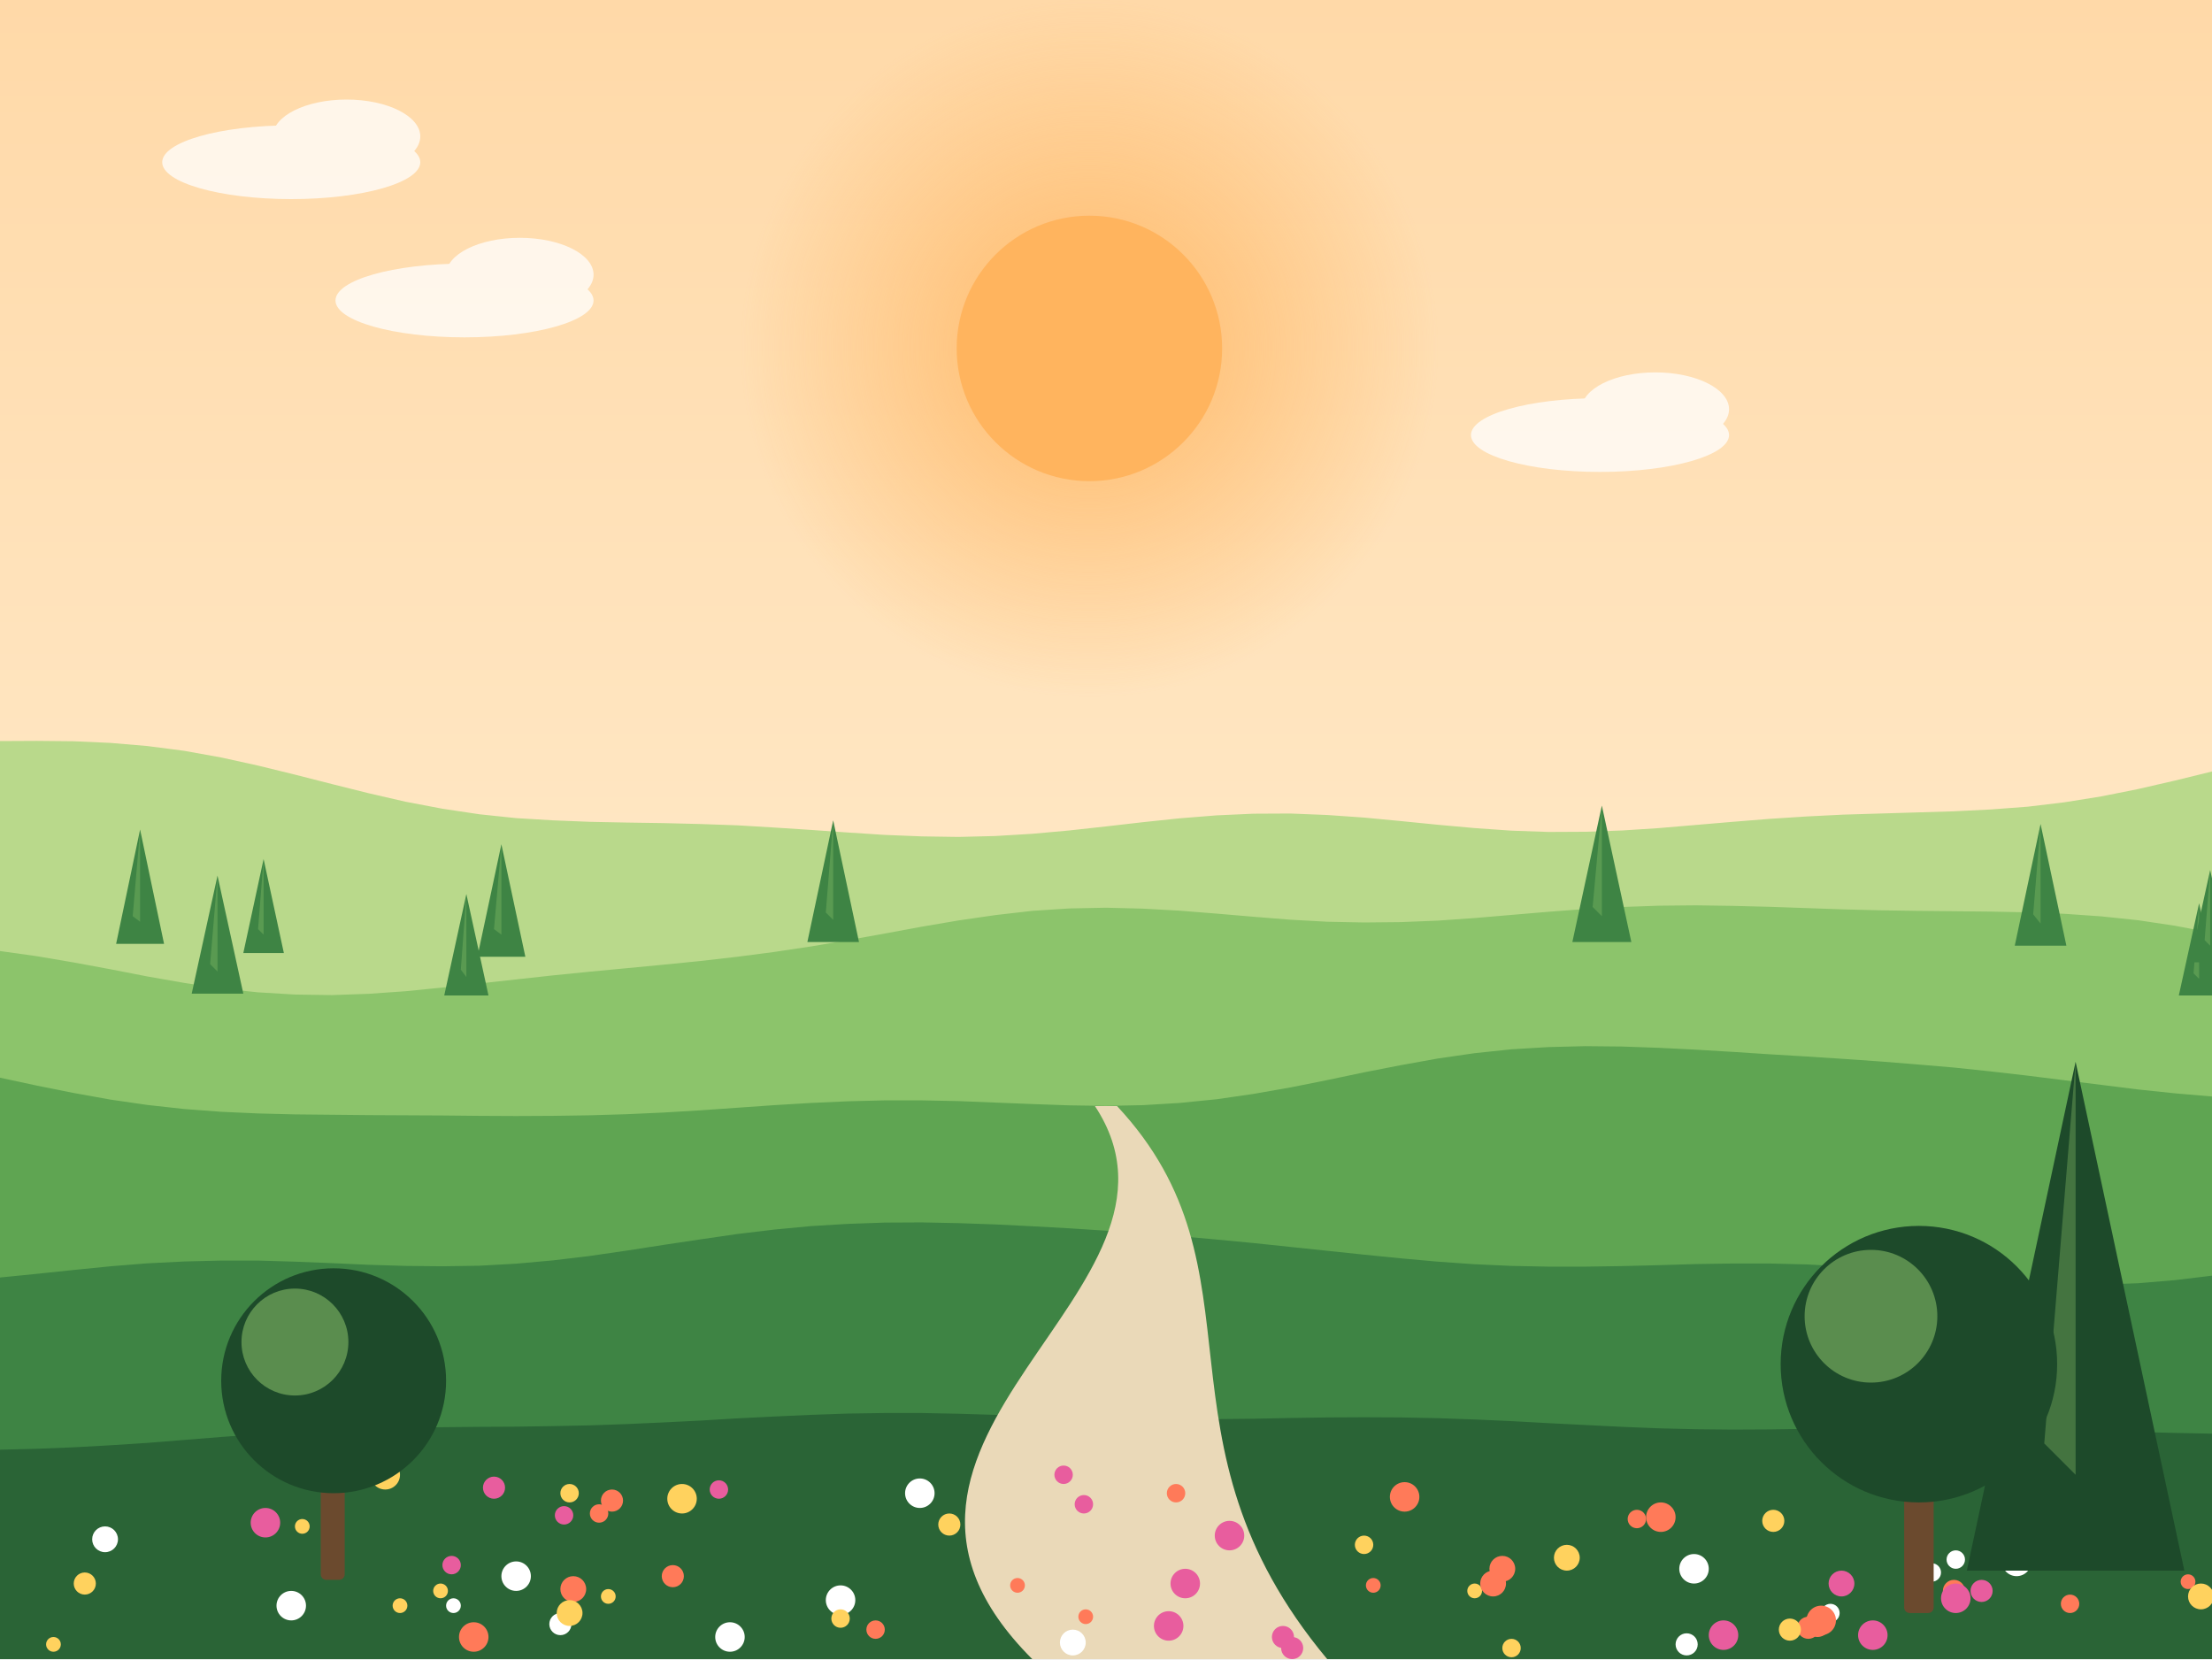
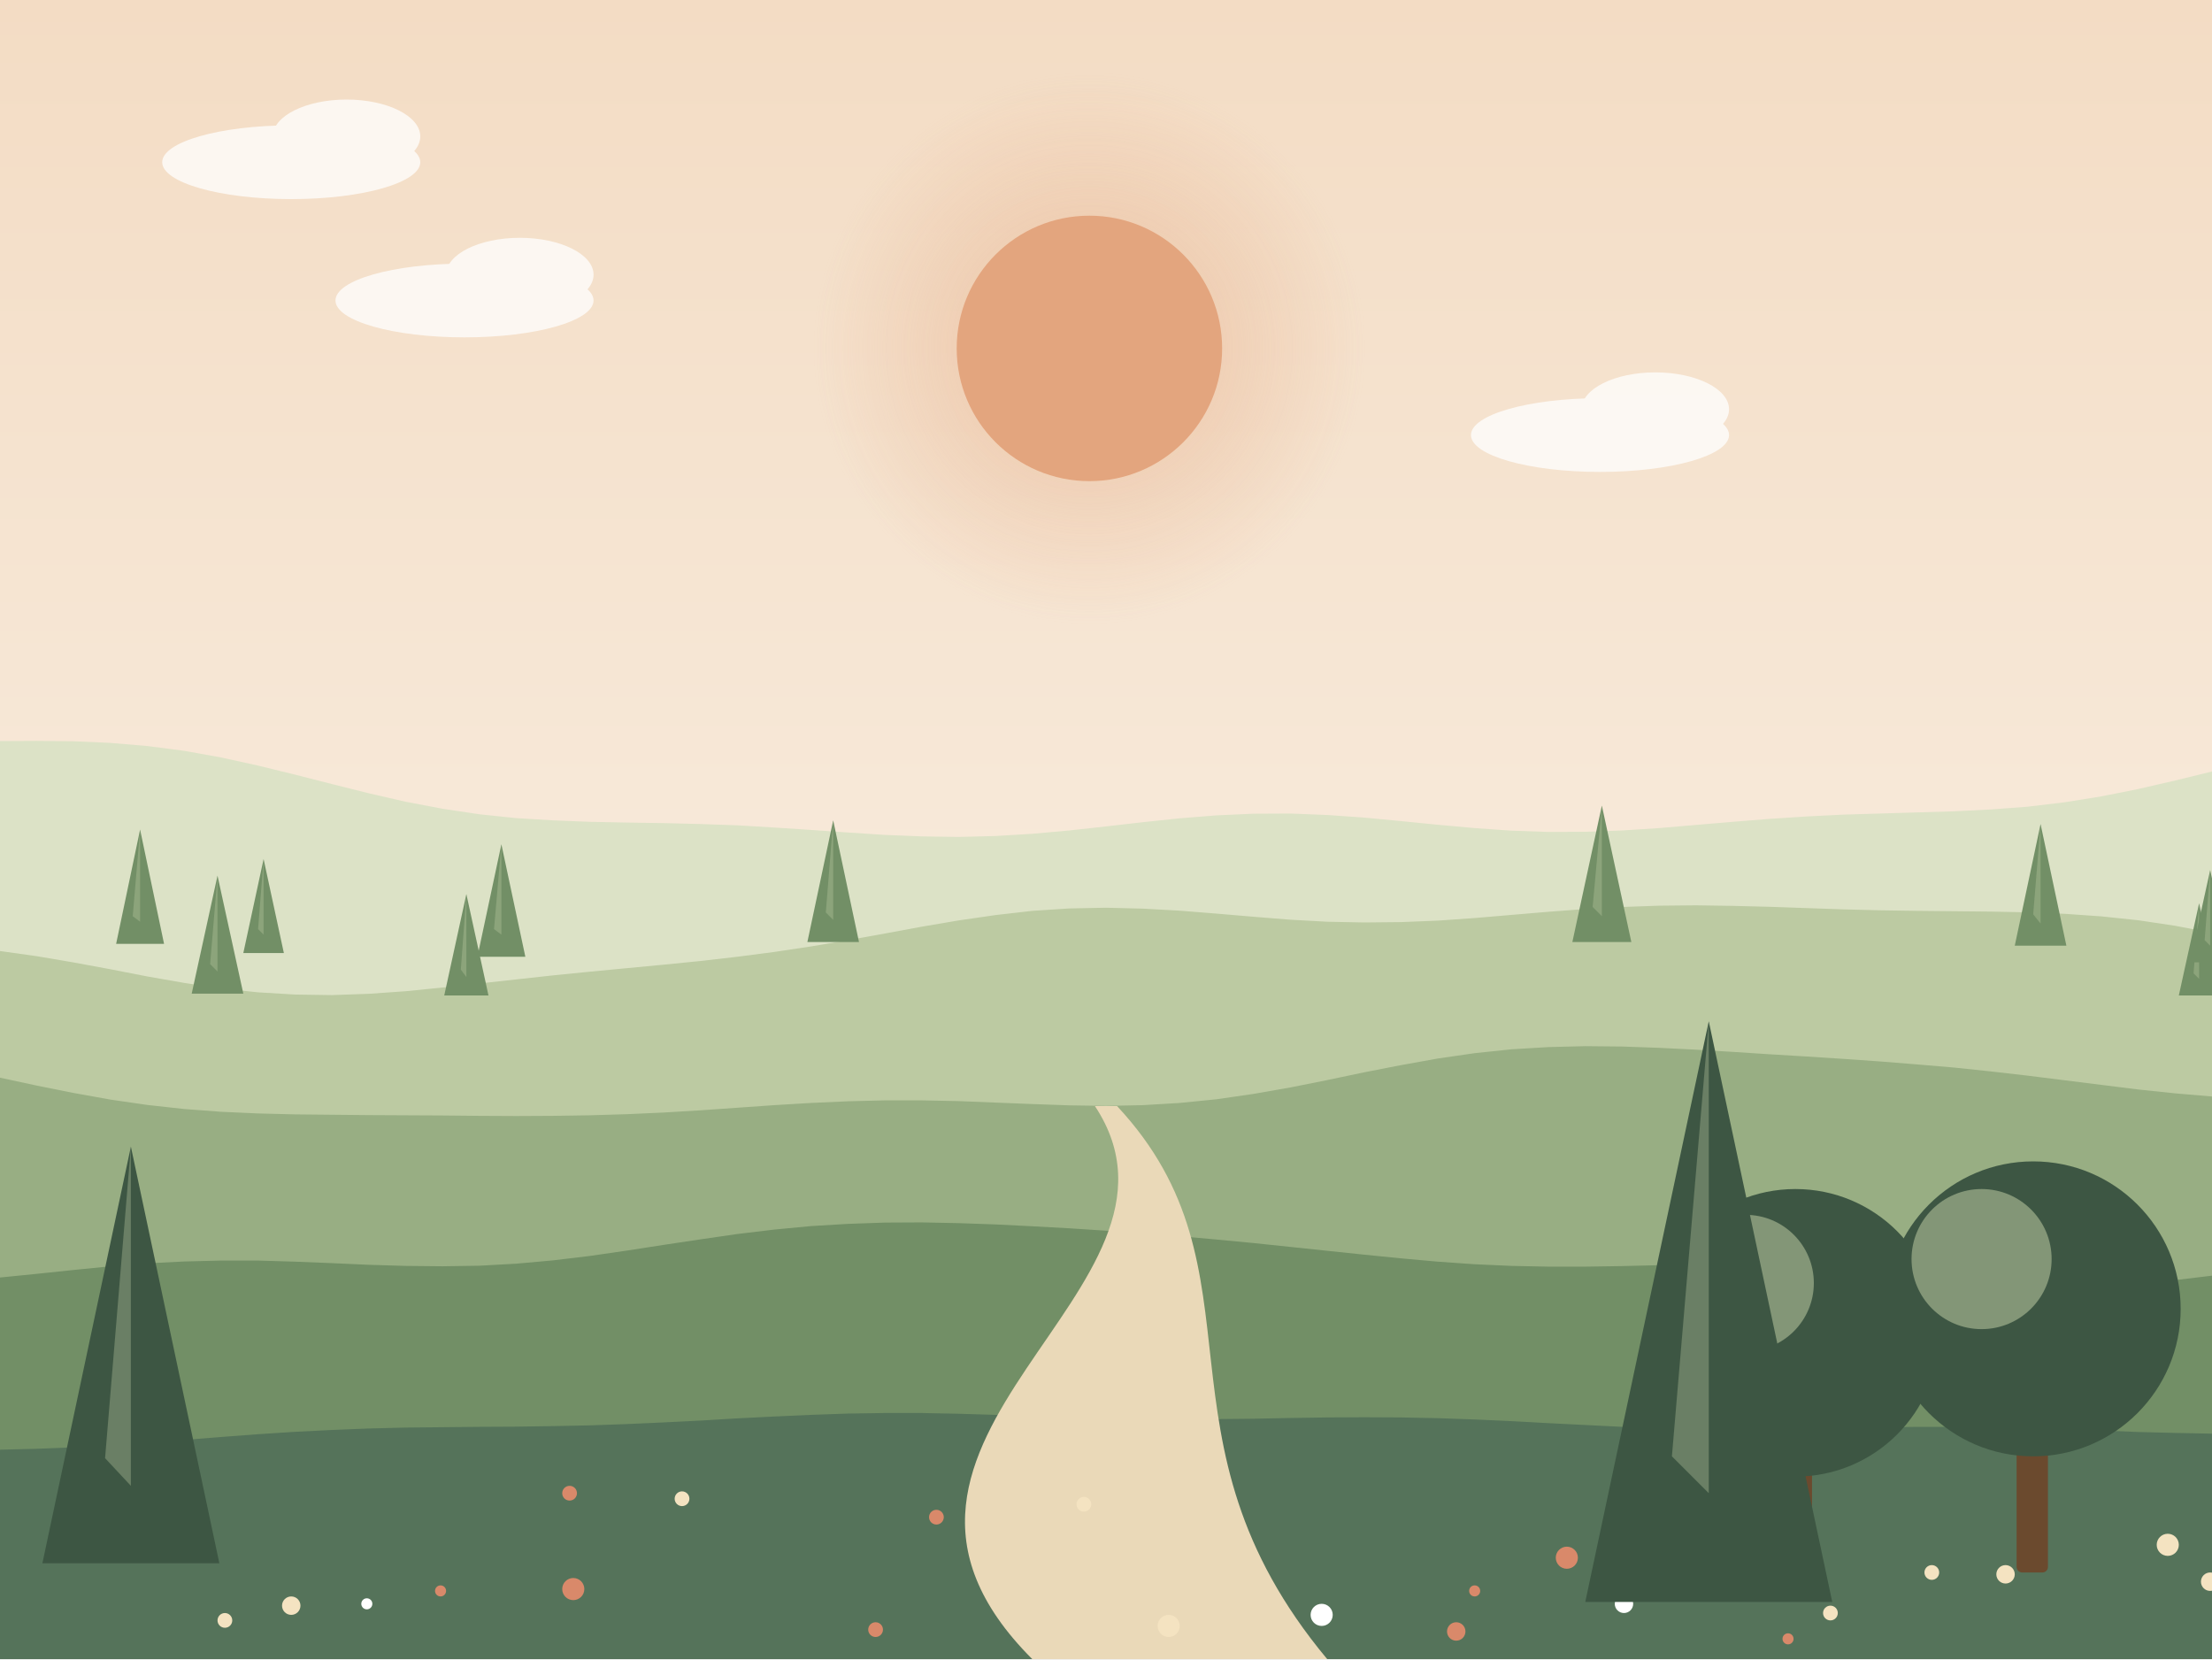
<svg xmlns="http://www.w3.org/2000/svg" viewBox="0 0 1200 900" preserveAspectRatio="xMidYMid slice">
  <defs>
    <linearGradient id="s" x1="0" y1="0" x2="0" y2="1">
-       <stop offset="0" stop-color="#FFD9A8" />
-       <stop offset="1" stop-color="#FFF3DC" />
+       <stop offset="0" stop-color="#F3DCC4" />
+       <stop offset="1" stop-color="#FBF5EC" />
    </linearGradient>
    <radialGradient id="g">
-       <stop offset="0" stop-color="#FFB45E" stop-opacity=".9" />
-       <stop offset="1" stop-color="#FFB45E" stop-opacity="0" />
+       <stop offset="0" stop-color="#E3A57E" stop-opacity=".9" />
+       <stop offset="1" stop-color="#E3A57E" stop-opacity="0" />
    </radialGradient>
  </defs>
  <rect width="1200" height="900" fill="url(#s)" />
-   <circle cx="591" cy="189" r="190" fill="url(#g)" />
-   <circle cx="591" cy="189" r="72" fill="#FFB45E" />
+   <circle cx="591" cy="189" r="150" fill="url(#g)" opacity=".6" />
+   <circle cx="591" cy="189" r="72" fill="#E3A57E" />
  <g fill="#FFFFFF" opacity=".75">
    <ellipse cx="868" cy="236" rx="70" ry="20" />
    <ellipse cx="898" cy="222" rx="40" ry="20" />
  </g>
  <g fill="#FFFFFF" opacity=".75">
    <ellipse cx="158" cy="88" rx="70" ry="20" />
    <ellipse cx="188" cy="74" rx="40" ry="20" />
  </g>
  <g fill="#FFFFFF" opacity=".75">
    <ellipse cx="252" cy="163" rx="70" ry="20" />
    <ellipse cx="282" cy="149" rx="40" ry="20" />
  </g>
-   <polygon fill="#B9D98B" points="0,900 0,402.0 20,401.9 40,402.1 60,403.0 80,404.7 100,407.3 120,410.9 140,415.3 160,420.2 180,425.3 200,430.3 220,434.9 240,438.7 260,441.7 280,443.8 300,445.0 320,445.8 340,446.2 360,446.5 380,447.0 400,447.7 420,448.9 440,450.2 460,451.6 480,452.9 500,453.7 520,454.0 540,453.5 560,452.3 580,450.5 600,448.3 620,446.0 640,443.9 660,442.3 680,441.4 700,441.3 720,442.1 740,443.5 760,445.4 780,447.4 800,449.2 820,450.6 840,451.3 860,451.2 880,450.5 900,449.2 920,447.5 940,445.8 960,444.2 980,442.9 1000,441.9 1020,441.3 1040,440.7 1060,440.1 1080,439.1 1100,437.6 1120,435.2 1140,432.0 1160,428.0 1180,423.4 1200,418.5 1200,900" />
-   <polygon fill="#8CC46B" points="0,900 0,515.9 20,518.7 40,522.1 60,525.8 80,529.7 100,533.2 120,536.2 140,538.3 160,539.5 180,539.8 200,539.1 220,537.7 240,535.7 260,533.5 280,531.3 300,529.1 320,527.1 340,525.2 360,523.3 380,521.3 400,519.0 420,516.4 440,513.4 460,510.0 480,506.4 500,502.7 520,499.3 540,496.4 560,494.1 580,492.8 600,492.4 620,492.9 640,494.0 660,495.6 680,497.3 700,498.9 720,500.0 740,500.4 760,500.2 780,499.4 800,498.0 820,496.3 840,494.6 860,493.1 880,492.0 900,491.3 920,491.1 940,491.4 960,491.9 980,492.6 1000,493.3 1020,493.8 1040,494.1 1060,494.3 1080,494.5 1100,494.9 1120,495.7 1140,497.1 1160,499.2 1180,502.2 1200,506.0 1200,900" />
-   <polygon fill="#3E8444" points="118,475 104,539 132,539" />
-   <polygon fill="#8CC46B" opacity=".35" points="118,475 114,523 118,527" />
-   <polygon fill="#3E8444" points="76,450 63,512 89,512" />
-   <polygon fill="#8CC46B" opacity=".35" points="76,450 72,497 76,500" />
-   <polygon fill="#3E8444" points="143,466 132,517 154,517" />
-   <polygon fill="#8CC46B" opacity=".35" points="143,466 140,504 143,507" />
-   <polygon fill="#3E8444" points="869,437 853,511 885,511" />
-   <polygon fill="#8CC46B" opacity=".35" points="869,437 864,492 869,497" />
-   <polygon fill="#3E8444" points="253,485 241,540 265,540" />
-   <polygon fill="#8CC46B" opacity=".35" points="253,485 250,526 253,530" />
-   <polygon fill="#3E8444" points="1193,490 1182,540 1204,540" />
-   <polygon fill="#8CC46B" opacity=".35" points="1193,490 1190,528 1193,531" />
-   <polygon fill="#3E8444" points="1199,472 1188,522 1210,522" />
-   <polygon fill="#8CC46B" opacity=".35" points="1199,472 1196,510 1199,513" />
-   <polygon fill="#3E8444" points="452,445 438,511 466,511" />
-   <polygon fill="#8CC46B" opacity=".35" points="452,445 448,495 452,499" />
-   <polygon fill="#3E8444" points="272,458 259,519 285,519" />
-   <polygon fill="#8CC46B" opacity=".35" points="272,458 268,504 272,507" />
-   <polygon fill="#3E8444" points="1107,447 1093,513 1121,513" />
-   <polygon fill="#8CC46B" opacity=".35" points="1107,447 1103,496 1107,501" />
-   <polygon fill="#5FA552" points="0,900 0,584.6 20,588.9 40,592.9 60,596.5 80,599.4 100,601.6 120,603.1 140,604.0 160,604.5 180,604.7 200,604.9 220,605.0 240,605.1 260,605.3 280,605.4 300,605.3 320,605.0 340,604.4 360,603.5 380,602.3 400,600.9 420,599.5 440,598.3 460,597.4 480,596.9 500,596.9 520,597.3 540,598.1 560,598.9 580,599.6 600,599.9 620,599.5 640,598.3 660,596.3 680,593.4 700,589.9 720,585.9 740,581.7 760,577.8 780,574.2 800,571.3 820,569.2 840,568.0 860,567.5 880,567.7 900,568.4 920,569.4 940,570.6 960,571.9 980,573.1 1000,574.4 1020,575.8 1040,577.4 1060,579.1 1080,581.2 1100,583.5 1120,586.0 1140,588.5 1160,591.0 1180,593.1 1200,594.8 1200,900" />
-   <polygon fill="#3E8444" points="0,900 0,693.0 20,691.0 40,688.9 60,686.9 80,685.3 100,684.3 120,683.8 140,683.8 160,684.4 180,685.2 200,686.1 220,686.7 240,686.9 260,686.6 280,685.5 300,683.7 320,681.3 340,678.4 360,675.3 380,672.3 400,669.4 420,667.0 440,665.1 460,663.9 480,663.2 500,663.1 520,663.5 540,664.2 560,665.2 580,666.3 600,667.6 620,669.1 640,670.6 660,672.4 680,674.3 700,676.4 720,678.5 740,680.6 760,682.6 780,684.4 800,685.8 820,686.7 840,687.1 860,687.1 880,686.8 900,686.3 920,685.7 940,685.4 960,685.4 980,685.9 1000,686.9 1020,688.4 1040,690.3 1060,692.3 1080,694.2 1100,695.8 1120,696.7 1140,696.8 1160,696.1 1180,694.4 1200,692.0 1200,900" />
-   <polygon fill="#2A6436" points="0,900 0,786.4 20,785.9 40,785.1 60,784.0 80,782.7 100,781.1 120,779.5 140,778.0 160,776.7 180,775.7 200,774.9 220,774.4 240,774.2 260,774.0 280,773.9 300,773.6 320,773.2 340,772.5 360,771.6 380,770.6 400,769.4 420,768.4 440,767.5 460,766.8 480,766.5 500,766.5 520,766.9 540,767.5 560,768.2 580,768.9 600,769.4 620,769.8 640,769.9 660,769.8 680,769.6 700,769.2 720,768.9 740,768.8 760,768.9 780,769.3 800,770.0 820,770.9 840,772.0 860,773.0 880,774.0 900,774.8 920,775.3 940,775.5 960,775.4 980,775.1 1000,774.7 1020,774.3 1040,774.0 1060,774.0 1080,774.2 1100,774.6 1120,775.3 1140,776.0 1160,776.8 1180,777.3 1200,777.7 1200,900" />
+   <polygon fill="#DCE2C6" points="0,900 0,402.0 20,401.9 40,402.1 60,403.0 80,404.7 100,407.3 120,410.9 140,415.3 160,420.2 180,425.3 200,430.3 220,434.9 240,438.7 260,441.7 280,443.8 300,445.0 320,445.8 340,446.2 360,446.5 380,447.0 400,447.7 420,448.9 440,450.2 460,451.6 480,452.9 500,453.7 520,454.0 540,453.5 560,452.3 580,450.5 600,448.3 620,446.0 640,443.9 660,442.3 680,441.4 700,441.3 720,442.1 740,443.5 760,445.4 780,447.4 800,449.2 820,450.6 840,451.3 860,451.2 880,450.5 900,449.2 920,447.5 940,445.8 960,444.2 980,442.9 1000,441.9 1020,441.3 1040,440.7 1060,440.1 1080,439.1 1100,437.6 1120,435.2 1140,432.0 1160,428.0 1180,423.4 1200,418.5 1200,900" />
+   <polygon fill="#BCCAA2" points="0,900 0,515.9 20,518.7 40,522.1 60,525.8 80,529.7 100,533.2 120,536.2 140,538.3 160,539.5 180,539.8 200,539.1 220,537.7 240,535.7 260,533.5 280,531.3 300,529.1 320,527.1 340,525.2 360,523.3 380,521.3 400,519.0 420,516.4 440,513.4 460,510.0 480,506.4 500,502.7 520,499.3 540,496.4 560,494.1 580,492.8 600,492.4 620,492.9 640,494.0 660,495.6 680,497.3 700,498.9 720,500.0 740,500.4 760,500.2 780,499.4 800,498.0 820,496.3 840,494.6 860,493.1 880,492.0 900,491.3 920,491.1 940,491.4 960,491.9 980,492.6 1000,493.3 1020,493.8 1040,494.1 1060,494.3 1080,494.5 1100,494.9 1120,495.7 1140,497.1 1160,499.2 1180,502.2 1200,506.0 1200,900" />
+   <polygon fill="#728F66" points="118,475 104,539 132,539" />
+   <polygon fill="#BCCAA2" opacity=".35" points="118,475 114,523 118,527" />
+   <polygon fill="#728F66" points="76,450 63,512 89,512" />
+   <polygon fill="#BCCAA2" opacity=".35" points="76,450 72,497 76,500" />
+   <polygon fill="#728F66" points="143,466 132,517 154,517" />
+   <polygon fill="#BCCAA2" opacity=".35" points="143,466 140,504 143,507" />
+   <polygon fill="#728F66" points="869,437 853,511 885,511" />
+   <polygon fill="#BCCAA2" opacity=".35" points="869,437 864,492 869,497" />
+   <polygon fill="#728F66" points="253,485 241,540 265,540" />
+   <polygon fill="#BCCAA2" opacity=".35" points="253,485 250,526 253,530" />
+   <polygon fill="#728F66" points="1193,490 1182,540 1204,540" />
+   <polygon fill="#BCCAA2" opacity=".35" points="1193,490 1190,528 1193,531" />
+   <polygon fill="#728F66" points="1199,472 1188,522 1210,522" />
+   <polygon fill="#BCCAA2" opacity=".35" points="1199,472 1196,510 1199,513" />
+   <polygon fill="#728F66" points="452,445 438,511 466,511" />
+   <polygon fill="#BCCAA2" opacity=".35" points="452,445 448,495 452,499" />
+   <polygon fill="#728F66" points="272,458 259,519 285,519" />
+   <polygon fill="#BCCAA2" opacity=".35" points="272,458 268,504 272,507" />
+   <polygon fill="#728F66" points="1107,447 1093,513 1121,513" />
+   <polygon fill="#BCCAA2" opacity=".35" points="1107,447 1103,496 1107,501" />
+   <polygon fill="#98AE83" points="0,900 0,584.6 20,588.9 40,592.9 60,596.5 80,599.4 100,601.6 120,603.1 140,604.0 160,604.5 180,604.7 200,604.9 220,605.0 240,605.1 260,605.3 280,605.4 300,605.3 320,605.0 340,604.4 360,603.5 380,602.3 400,600.9 420,599.5 440,598.3 460,597.4 480,596.9 500,596.9 520,597.3 540,598.1 560,598.9 580,599.6 600,599.9 620,599.5 640,598.3 660,596.3 680,593.4 700,589.9 720,585.9 740,581.7 760,577.8 780,574.2 800,571.3 820,569.2 840,568.0 860,567.5 880,567.7 900,568.4 920,569.4 940,570.6 960,571.9 980,573.1 1000,574.4 1020,575.8 1040,577.4 1060,579.1 1080,581.2 1100,583.5 1120,586.0 1140,588.5 1160,591.0 1180,593.1 1200,594.8 1200,900" />
+   <polygon fill="#728F66" points="0,900 0,693.0 20,691.0 40,688.9 60,686.9 80,685.3 100,684.3 120,683.8 140,683.8 160,684.4 180,685.2 200,686.1 220,686.7 240,686.9 260,686.6 280,685.5 300,683.7 320,681.3 340,678.4 360,675.3 380,672.3 400,669.4 420,667.0 440,665.1 460,663.9 480,663.2 500,663.1 520,663.5 540,664.2 560,665.2 580,666.3 600,667.6 620,669.1 640,670.6 660,672.4 680,674.3 700,676.4 720,678.5 740,680.6 760,682.6 780,684.4 800,685.8 820,686.7 840,687.1 860,687.1 880,686.8 900,686.3 920,685.7 940,685.4 960,685.4 980,685.9 1000,686.9 1020,688.4 1040,690.3 1060,692.3 1080,694.2 1100,695.8 1120,696.7 1140,696.8 1160,696.1 1180,694.4 1200,692.0 1200,900" />
+   <polygon fill="#55735A" points="0,900 0,786.4 20,785.9 40,785.1 60,784.0 80,782.7 100,781.1 120,779.5 140,778.0 160,776.7 180,775.7 200,774.9 220,774.4 240,774.2 260,774.0 280,773.9 300,773.6 320,773.2 340,772.5 360,771.6 380,770.6 400,769.4 420,768.4 440,767.5 460,766.8 480,766.5 500,766.5 520,766.9 540,767.5 560,768.2 580,768.9 600,769.4 620,769.8 640,769.9 660,769.8 680,769.6 700,769.2 720,768.9 740,768.8 760,768.9 780,769.3 800,770.0 820,770.9 840,772.0 860,773.0 880,774.0 900,774.8 920,775.3 940,775.5 960,775.4 980,775.1 1000,774.7 1020,774.3 1040,774.0 1060,774.0 1080,774.2 1100,774.6 1120,775.3 1140,776.0 1160,776.8 1180,777.3 1200,777.7 1200,900" />
  <path fill="#EAD9B8" d="M594,600 C660,700 440,780 560,900 L720,900 C620,780 690,690 606,600 Z" />
-   <circle cx="370" cy="813" r="8" fill="#FFD25E" />
-   <circle cx="762" cy="812" r="8" fill="#FF7A59" />
-   <circle cx="1155" cy="807" r="8" fill="#FFD25E" />
-   <circle cx="1016" cy="887" r="8" fill="#E85D9E" />
-   <circle cx="643" cy="859" r="8" fill="#E85D9E" />
-   <circle cx="740" cy="838" r="5" fill="#FFD25E" />
-   <circle cx="499" cy="810" r="8" fill="#FFFFFF" />
-   <circle cx="1075" cy="863" r="6" fill="#E85D9E" />
-   <circle cx="589" cy="877" r="4" fill="#FF7A59" />
-   <circle cx="1048" cy="853" r="5" fill="#FFFFFF" />
-   <circle cx="311" cy="862" r="7" fill="#FF7A59" />
-   <circle cx="158" cy="871" r="8" fill="#FFFFFF" />
-   <circle cx="696" cy="888" r="6" fill="#E85D9E" />
-   <circle cx="1187" cy="858" r="4" fill="#FF7A59" />
-   <circle cx="552" cy="860" r="4" fill="#FF7A59" />
-   <circle cx="634" cy="882" r="8" fill="#E85D9E" />
-   <circle cx="582" cy="891" r="7" fill="#FFFFFF" />
-   <circle cx="46" cy="859" r="6" fill="#FFD25E" />
-   <circle cx="239" cy="863" r="4" fill="#FFD25E" />
-   <circle cx="588" cy="816" r="5" fill="#E85D9E" />
-   <circle cx="800" cy="863" r="4" fill="#FFD25E" />
-   <circle cx="919" cy="851" r="8" fill="#FFFFFF" />
-   <circle cx="280" cy="855" r="8" fill="#FFFFFF" />
-   <circle cx="850" cy="845" r="7" fill="#FFD25E" />
-   <circle cx="309" cy="810" r="5" fill="#FFD25E" />
-   <circle cx="475" cy="884" r="5" fill="#FF7A59" />
-   <circle cx="993" cy="875" r="5" fill="#FFFFFF" />
-   <circle cx="577" cy="800" r="5" fill="#E85D9E" />
-   <circle cx="1094" cy="847" r="8" fill="#FFFFFF" />
-   <circle cx="257" cy="888" r="8" fill="#FF7A59" />
-   <circle cx="935" cy="887" r="8" fill="#E85D9E" />
-   <circle cx="815" cy="851" r="7" fill="#FF7A59" />
-   <circle cx="986" cy="881" r="7" fill="#FF7A59" />
-   <circle cx="390" cy="808" r="5" fill="#E85D9E" />
-   <circle cx="332" cy="814" r="6" fill="#FF7A59" />
-   <circle cx="209" cy="800" r="8" fill="#FFD25E" />
-   <circle cx="1098" cy="812" r="6" fill="#FF7A59" />
-   <circle cx="144" cy="826" r="8" fill="#E85D9E" />
-   <circle cx="304" cy="881" r="6" fill="#FFFFFF" />
-   <circle cx="745" cy="860" r="4" fill="#FF7A59" />
-   <circle cx="999" cy="859" r="7" fill="#E85D9E" />
-   <circle cx="638" cy="810" r="5" fill="#FF7A59" />
-   <circle cx="701" cy="894" r="6" fill="#E85D9E" />
-   <circle cx="330" cy="866" r="4" fill="#FFD25E" />
-   <circle cx="1081" cy="846" r="5" fill="#FF7A59" />
-   <circle cx="1081" cy="838" r="4" fill="#FFFFFF" />
-   <circle cx="1061" cy="846" r="5" fill="#FFFFFF" />
-   <circle cx="456" cy="868" r="8" fill="#FFFFFF" />
-   <circle cx="456" cy="878" r="5" fill="#FFD25E" />
-   <circle cx="820" cy="894" r="5" fill="#FFD25E" />
-   <circle cx="1060" cy="863" r="6" fill="#FF7A59" />
-   <circle cx="57" cy="835" r="7" fill="#FFFFFF" />
-   <circle cx="396" cy="888" r="8" fill="#FFFFFF" />
-   <circle cx="915" cy="892" r="6" fill="#FFFFFF" />
-   <circle cx="164" cy="828" r="4" fill="#FFD25E" />
-   <circle cx="962" cy="825" r="6" fill="#FFD25E" />
-   <circle cx="988" cy="879" r="8" fill="#FF7A59" />
-   <circle cx="981" cy="883" r="6" fill="#FF7A59" />
-   <circle cx="245" cy="849" r="5" fill="#E85D9E" />
-   <circle cx="365" cy="855" r="6" fill="#FF7A59" />
-   <circle cx="810" cy="859" r="7" fill="#FF7A59" />
-   <circle cx="325" cy="821" r="5" fill="#FF7A59" />
-   <circle cx="309" cy="875" r="7" fill="#FFD25E" />
-   <circle cx="971" cy="884" r="6" fill="#FFD25E" />
-   <circle cx="1123" cy="870" r="5" fill="#FF7A59" />
-   <circle cx="29" cy="892" r="4" fill="#FFD25E" />
-   <circle cx="888" cy="824" r="5" fill="#FF7A59" />
-   <circle cx="515" cy="827" r="6" fill="#FFD25E" />
-   <circle cx="667" cy="833" r="8" fill="#E85D9E" />
-   <circle cx="268" cy="807" r="6" fill="#E85D9E" />
-   <circle cx="1194" cy="866" r="7" fill="#FFD25E" />
-   <circle cx="1089" cy="819" r="8" fill="#FF7A59" />
-   <circle cx="901" cy="823" r="8" fill="#FF7A59" />
-   <circle cx="306" cy="822" r="5" fill="#E85D9E" />
-   <circle cx="246" cy="871" r="4" fill="#FFFFFF" />
-   <circle cx="1061" cy="867" r="8" fill="#E85D9E" />
-   <circle cx="217" cy="871" r="4" fill="#FFD25E" />
-   <rect x="174" y="802" width="13" height="55" rx="3" fill="#6B4A2E" />
-   <circle cx="181" cy="749" r="61" fill="#1D4A2A" />
-   <circle cx="160" cy="728" r="29" fill="#8CC46B" opacity=".55" />
-   <polygon fill="#1D4A2A" points="1126,576 1067,852 1185,852" />
-   <polygon fill="#8CC46B" opacity=".35" points="1126,576 1109,783 1126,800" />
-   <rect x="1033" y="806" width="16" height="69" rx="3" fill="#6B4A2E" />
-   <circle cx="1041" cy="740" r="75" fill="#1D4A2A" />
-   <circle cx="1015" cy="714" r="36" fill="#8CC46B" opacity=".55" />
+   <circle cx="370" cy="813" r="4" fill="#F4E3C1" />
+   <circle cx="199" cy="870" r="3" fill="#FFFFFF" />
+   <circle cx="122" cy="879" r="4" fill="#F4E3C1" />
+   <circle cx="1088" cy="854" r="5" fill="#F4E3C1" />
+   <circle cx="1199" cy="858" r="5" fill="#F4E3C1" />
+   <circle cx="508" cy="823" r="4" fill="#D9896A" />
+   <circle cx="1176" cy="838" r="6" fill="#F4E3C1" />
+   <circle cx="919" cy="836" r="3" fill="#D9896A" />
+   <circle cx="1048" cy="853" r="4" fill="#F4E3C1" />
+   <circle cx="311" cy="862" r="6" fill="#D9896A" />
+   <circle cx="158" cy="871" r="5" fill="#F4E3C1" />
+   <circle cx="717" cy="876" r="6" fill="#FFFFFF" />
+   <circle cx="934" cy="808" r="3" fill="#F4E3C1" />
+   <circle cx="970" cy="889" r="3" fill="#D9896A" />
+   <circle cx="634" cy="882" r="6" fill="#F4E3C1" />
+   <circle cx="790" cy="885" r="5" fill="#D9896A" />
+   <circle cx="945" cy="845" r="4" fill="#FFFFFF" />
+   <circle cx="239" cy="863" r="3" fill="#D9896A" />
+   <circle cx="588" cy="816" r="4" fill="#F4E3C1" />
+   <circle cx="800" cy="863" r="3" fill="#D9896A" />
+   <circle cx="919" cy="851" r="5" fill="#D9896A" />
+   <circle cx="881" cy="870" r="5" fill="#FFFFFF" />
+   <circle cx="850" cy="845" r="6" fill="#D9896A" />
+   <circle cx="309" cy="810" r="4" fill="#D9896A" />
+   <circle cx="475" cy="884" r="4" fill="#D9896A" />
+   <circle cx="993" cy="875" r="4" fill="#F4E3C1" />
+   <rect x="966" y="791" width="17" height="71" rx="3" fill="#6B4A2E" />
+   <circle cx="974" cy="723" r="78" fill="#3D5643" />
+   <circle cx="947" cy="696" r="37" fill="#BCCAA2" opacity=".55" />
+   <polygon fill="#3D5643" points="927,554 860,869 994,869" />
+   <polygon fill="#BCCAA2" opacity=".35" points="927,554 907,790 927,810" />
+   <rect x="1094" y="780" width="17" height="73" rx="3" fill="#6B4A2E" />
+   <circle cx="1103" cy="710" r="80" fill="#3D5643" />
+   <circle cx="1075" cy="683" r="38" fill="#BCCAA2" opacity=".55" />
+   <polygon fill="#3D5643" points="71,622 23,848 119,848" />
+   <polygon fill="#BCCAA2" opacity=".35" points="71,622 57,791 71,806" />
</svg>
